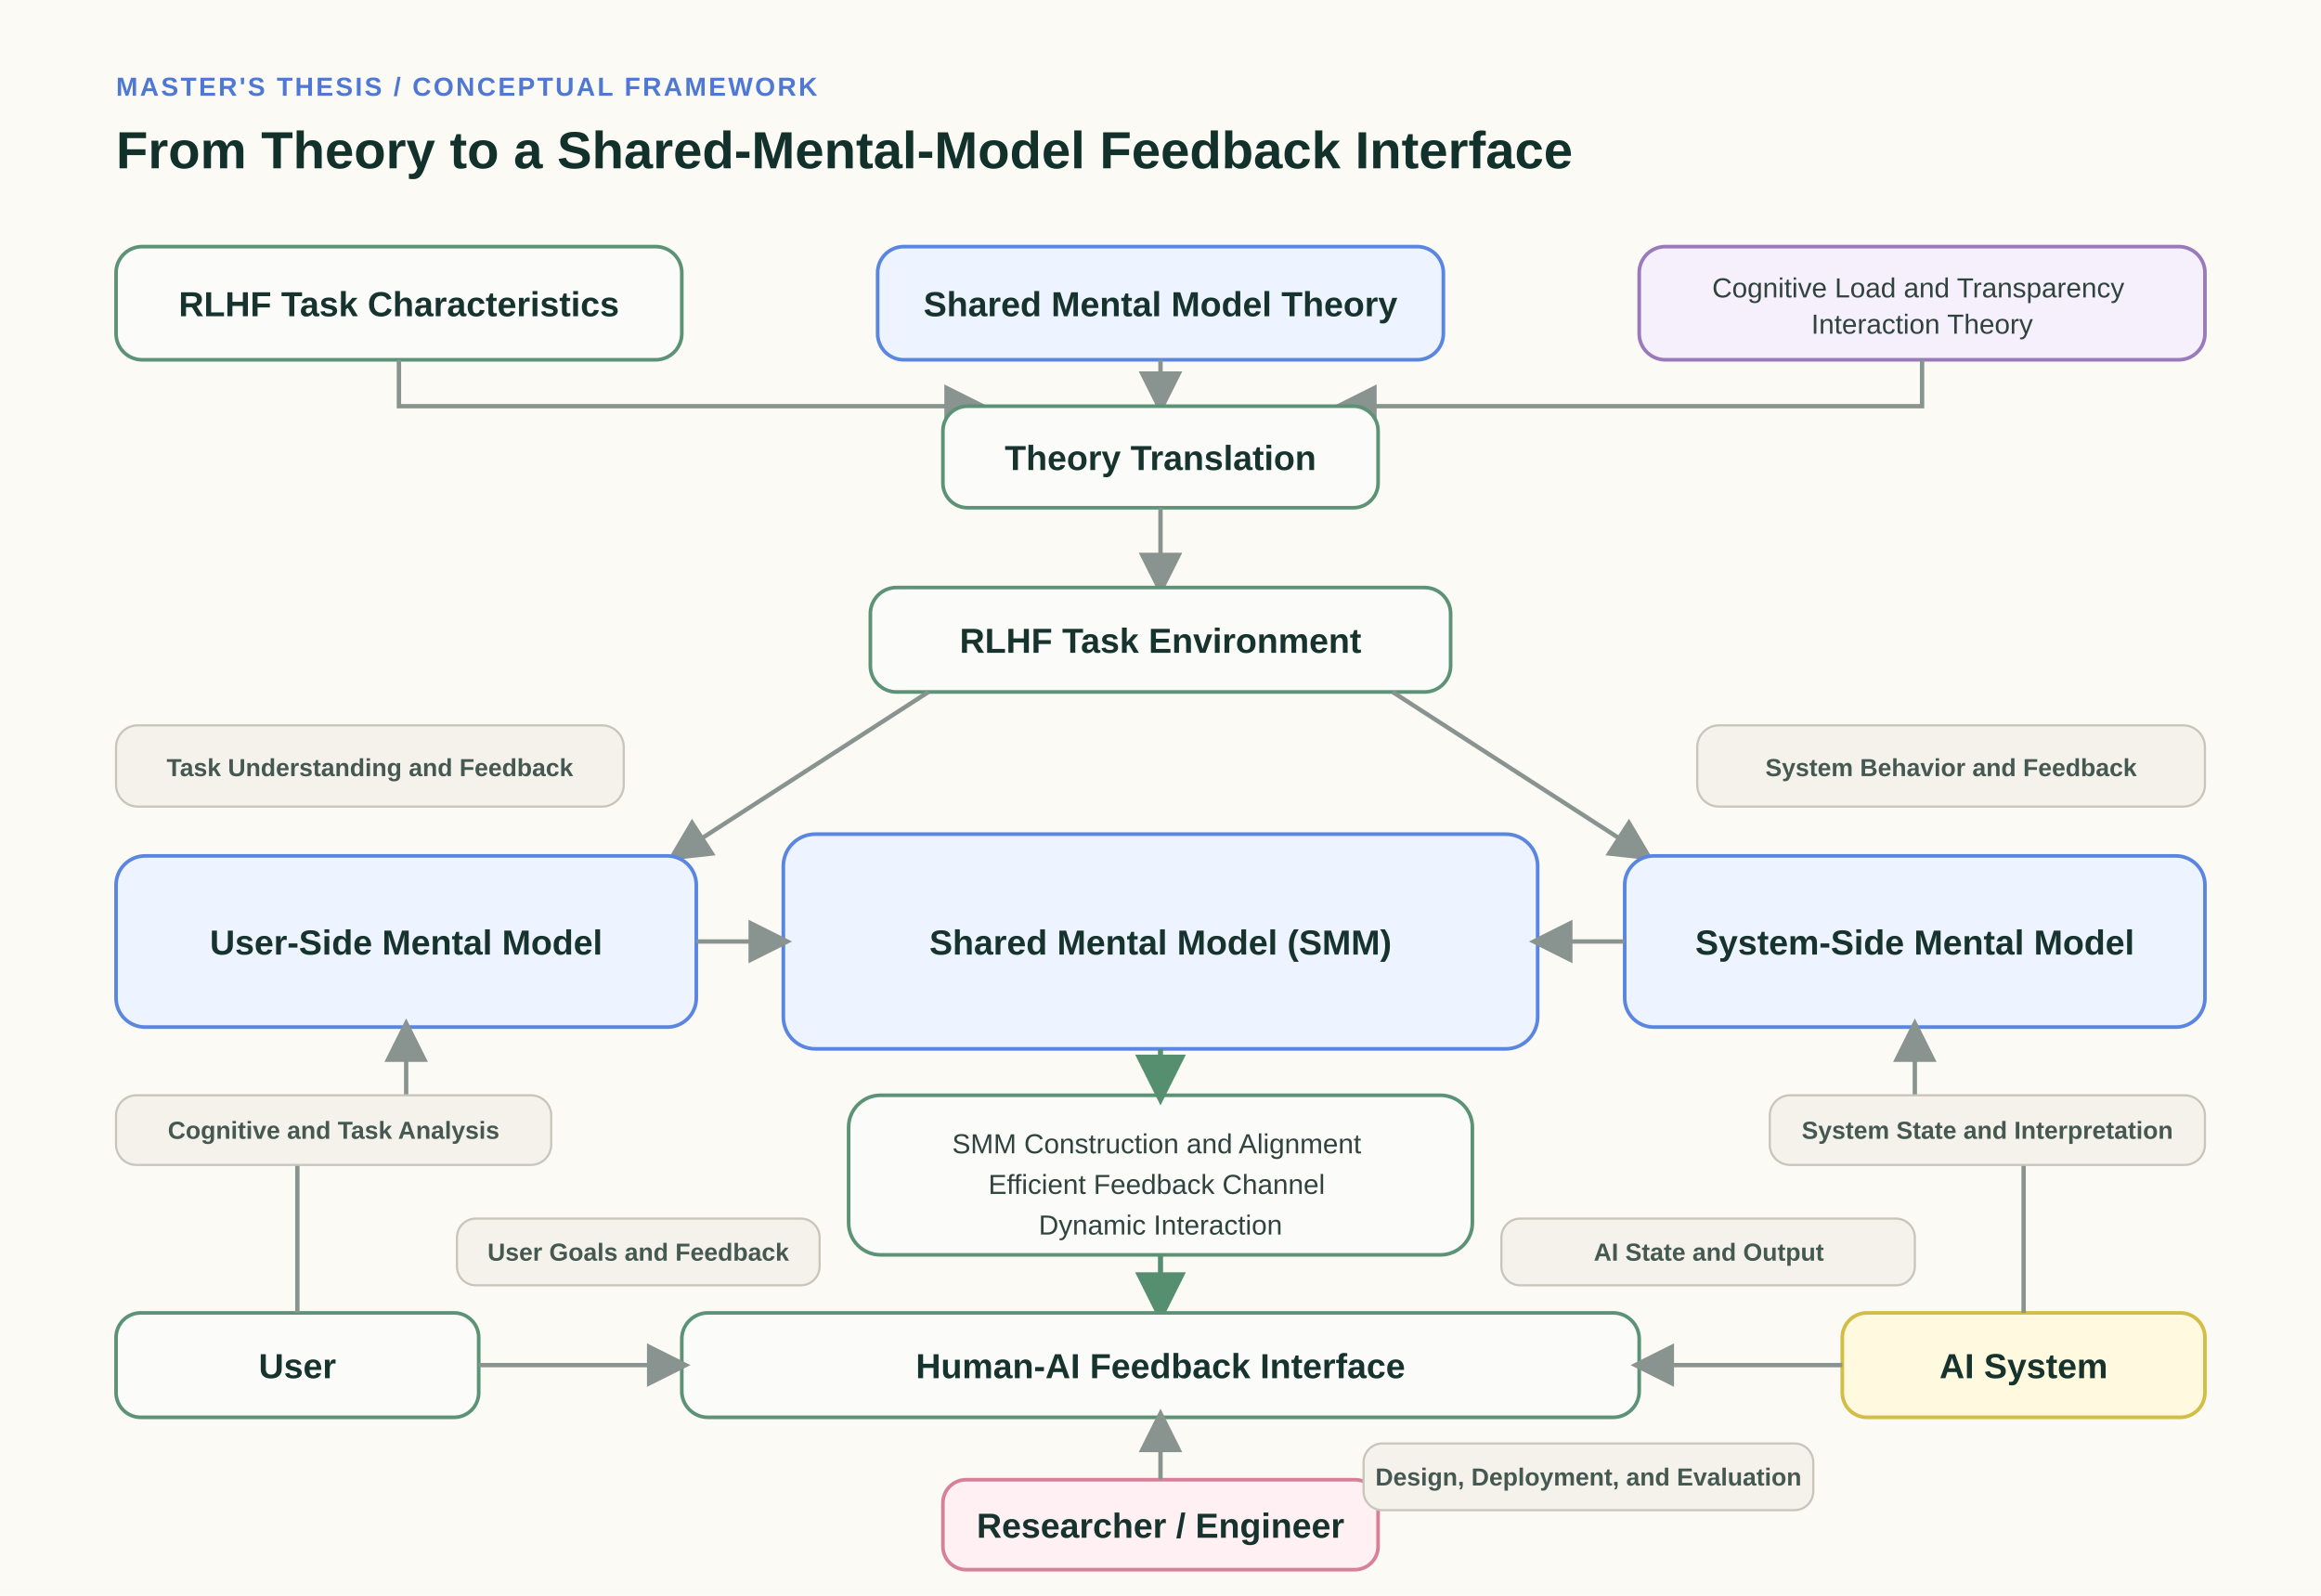
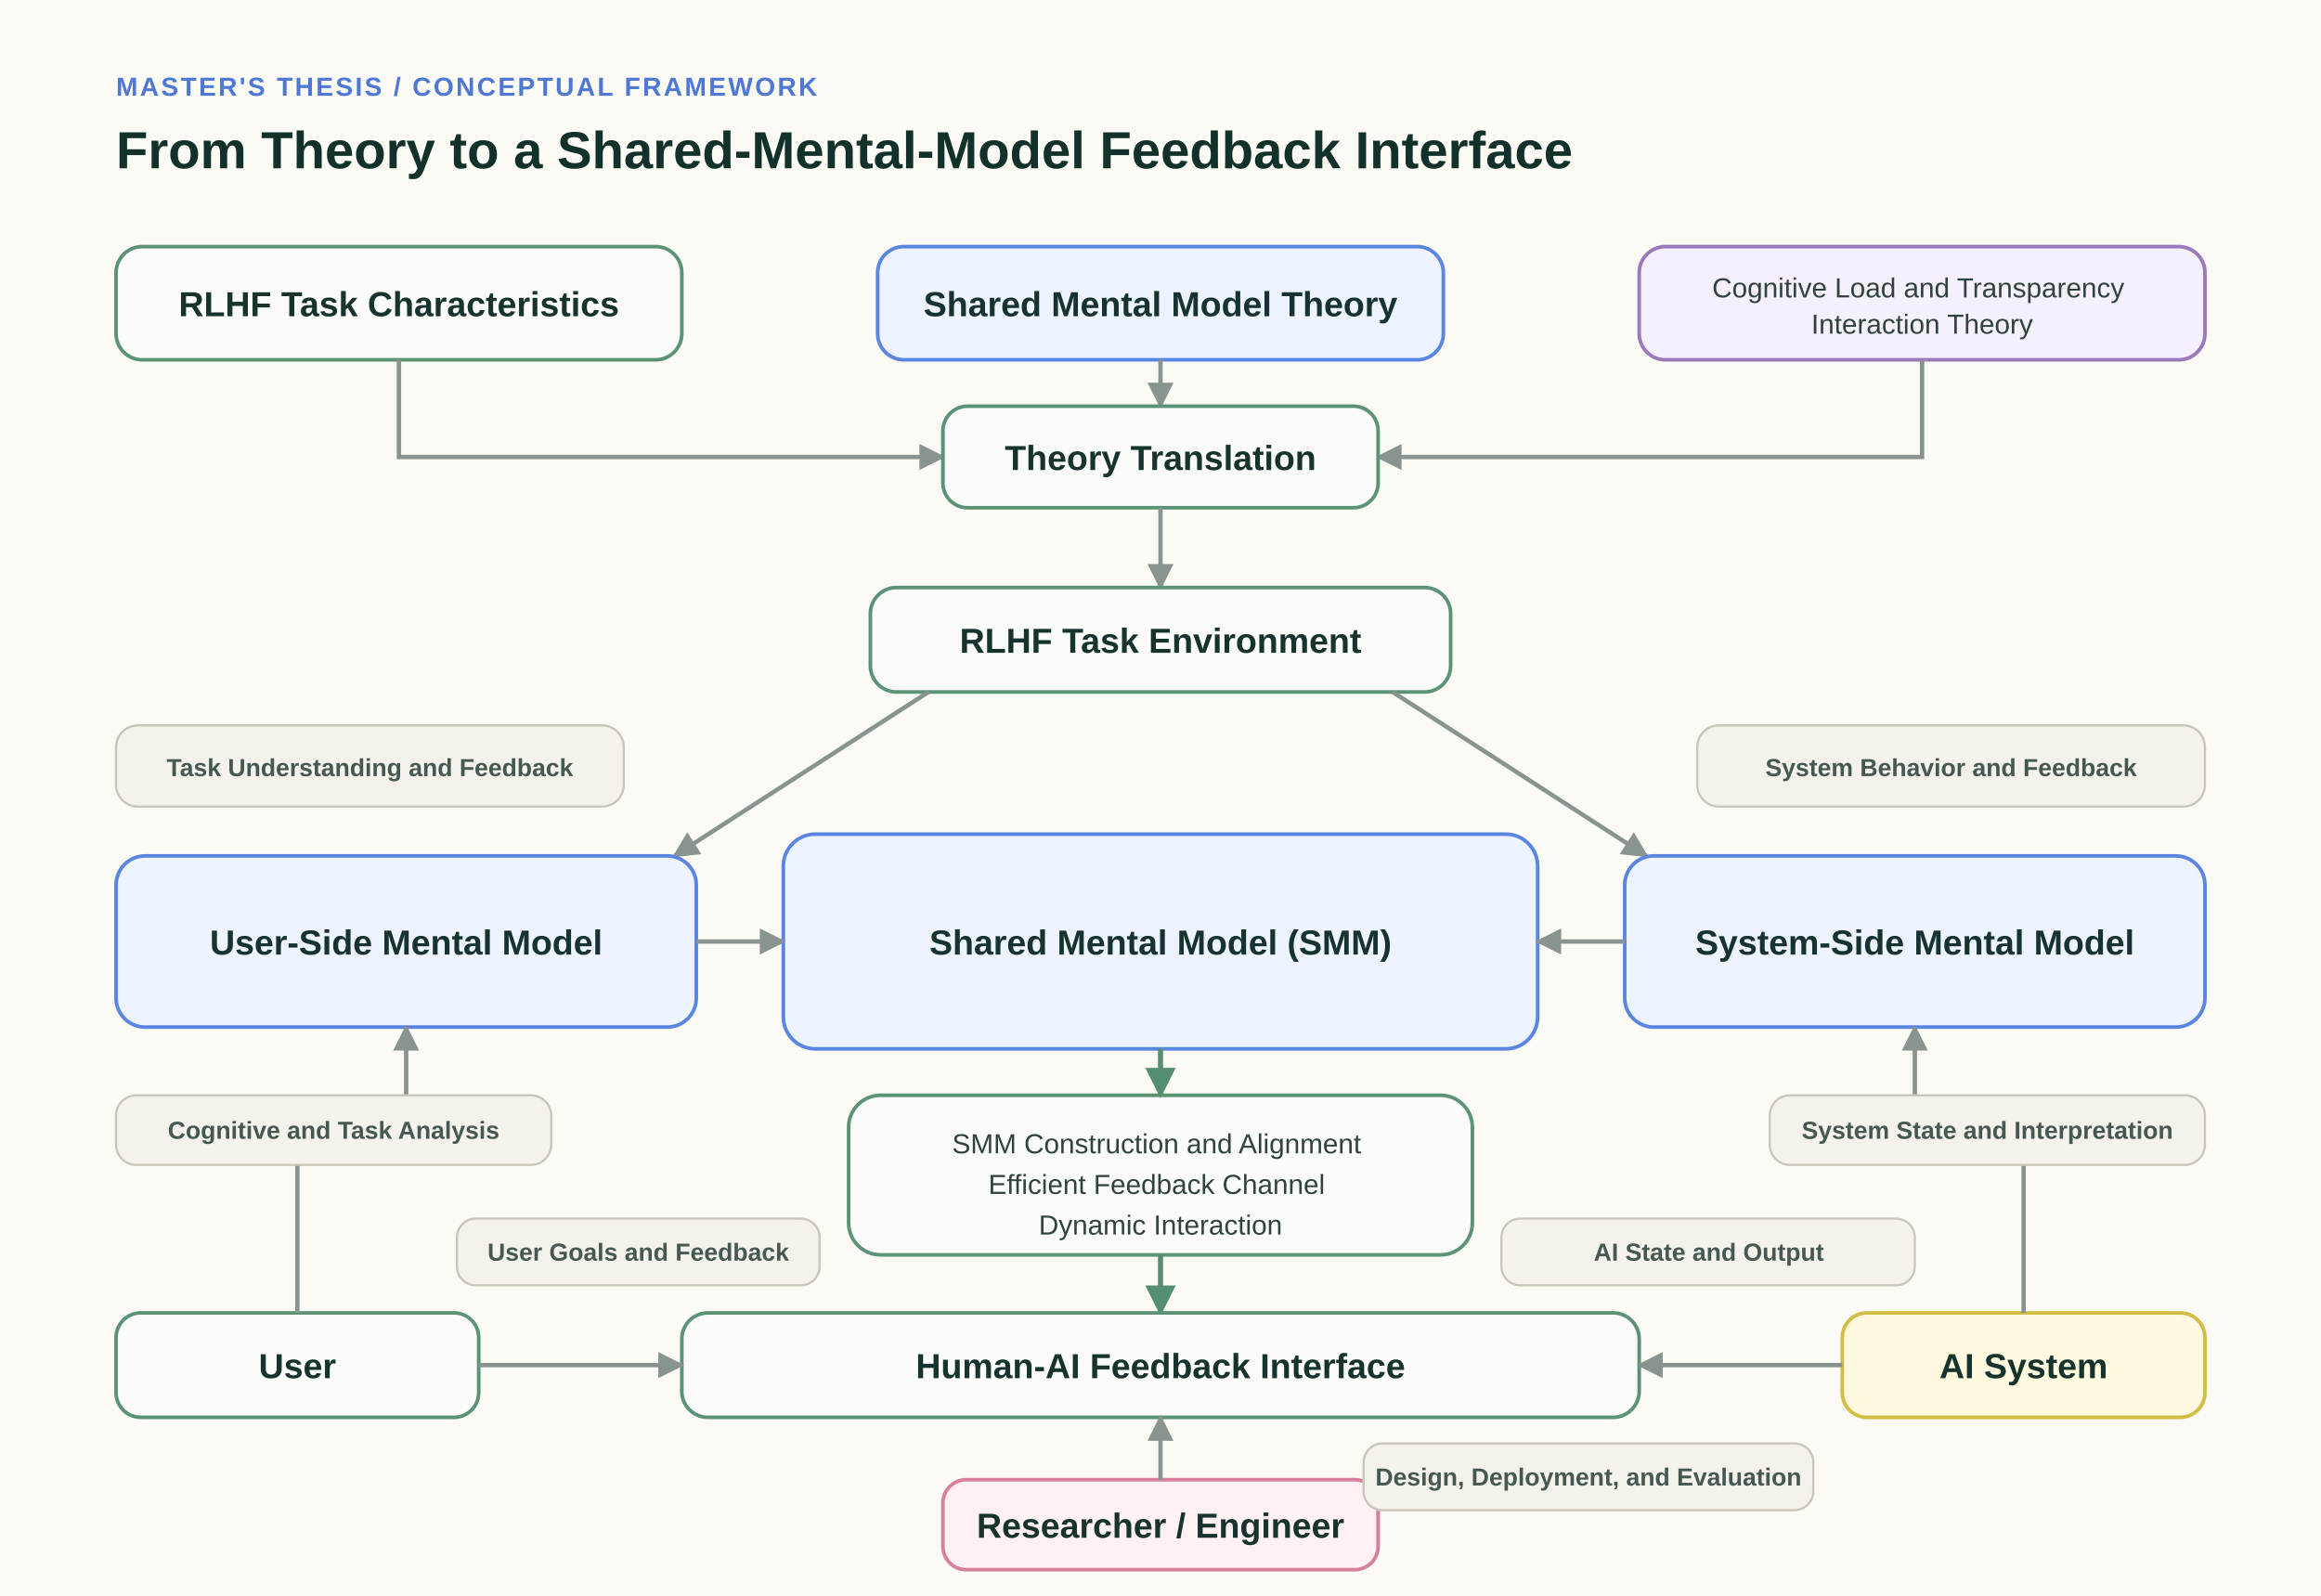
<svg xmlns="http://www.w3.org/2000/svg" viewBox="0 0 1600 1100" role="img" aria-labelledby="title desc">
  <defs>
-     <marker id="arrow" markerWidth="10" markerHeight="10" refX="8" refY="5" orient="auto" markerUnits="strokeWidth">
-       <path d="M0 0 10 5 0 10Z" fill="#89938f" />
+     <marker id="arrow" markerWidth="6" markerHeight="6" refX="5.4" refY="3" orient="auto" markerUnits="strokeWidth">
+       <path d="M0 0 6 3 0 6Z" fill="#89938f" />
    </marker>
-     <marker id="arrow-green" markerWidth="10" markerHeight="10" refX="8" refY="5" orient="auto" markerUnits="strokeWidth">
-       <path d="M0 0 10 5 0 10Z" fill="#568f70" />
+     <marker id="arrow-green" markerWidth="6" markerHeight="6" refX="5.4" refY="3" orient="auto" markerUnits="strokeWidth">
+       <path d="M0 0 6 3 0 6Z" fill="#568f70" />
    </marker>
    <style>
      .title{font:700 36px 'Segoe UI',Arial,sans-serif;fill:#11312a}
      .kicker{font:700 18px 'Segoe UI',Arial,sans-serif;fill:#4f78d5;letter-spacing:1.5px}
      .node{font:600 24px 'Segoe UI',Arial,sans-serif;fill:#17332d;text-anchor:middle}
      .small{font:500 19px 'Segoe UI',Arial,sans-serif;fill:#30433e;text-anchor:middle}
      .tag{font:600 17px 'Segoe UI',Arial,sans-serif;fill:#465852;text-anchor:middle}
      .box{fill:#fbfcfa;stroke:#5c9275;stroke-width:2.5}
      .blue{fill:#edf3ff;stroke:#5a86e1;stroke-width:2.5}
      .purple{fill:#f5f0fb;stroke:#9a7abb;stroke-width:2.5}
      .yellow{fill:#fff9df;stroke:#d2bd45;stroke-width:2.5}
      .pink{fill:#fff0f3;stroke:#d68199;stroke-width:2.5}
      .tagbox{fill:#f4f2eb;stroke:#c9c5ba;stroke-width:1.5}
      .line{fill:none;stroke:#89938f;stroke-width:3;marker-end:url(#arrow)}
      .green{fill:none;stroke:#568f70;stroke-width:3.5;marker-end:url(#arrow-green)}
    </style>
  </defs>
  <rect width="1600" height="1100" fill="#fbfaf5" />
  <text class="kicker" x="80" y="66">MASTER'S THESIS / CONCEPTUAL FRAMEWORK</text>
  <text class="title" x="80" y="116">From Theory to a Shared-Mental-Model Feedback Interface</text>
  <rect class="box" x="80" y="170" width="390" height="78" rx="18" />
  <text class="node" x="275" y="218">RLHF Task Characteristics</text>
  <rect class="blue" x="605" y="170" width="390" height="78" rx="18" />
  <text class="node" x="800" y="218">Shared Mental Model Theory</text>
  <rect class="purple" x="1130" y="170" width="390" height="78" rx="18" />
  <text class="small" x="1325" y="205">
    <tspan x="1325">Cognitive Load and Transparency</tspan>
    <tspan x="1325" dy="25">Interaction Theory</tspan>
  </text>
-   <path class="line" d="M275 248 V280 H675" />
+   <path class="line" d="M275 248 V315 H650" />
  <path class="line" d="M800 248 V280" />
-   <path class="line" d="M1325 248 V280 H925" />
+   <path class="line" d="M1325 248 V315 H950" />
  <rect class="box" x="650" y="280" width="300" height="70" rx="17" />
  <text class="node" x="800" y="324">Theory Translation</text>
  <path class="line" d="M800 350 V405" />
  <rect class="box" x="600" y="405" width="400" height="72" rx="18" />
  <text class="node" x="800" y="450">RLHF Task Environment</text>
  <rect class="tagbox" x="80" y="500" width="350" height="56" rx="15" />
  <text class="tag" x="255" y="535">Task Understanding and Feedback</text>
  <rect class="tagbox" x="1170" y="500" width="350" height="56" rx="15" />
  <text class="tag" x="1345" y="535">System Behavior and Feedback</text>
  <path class="line" d="M640 477 L465 590" />
  <path class="line" d="M960 477 L1135 590" />
  <rect class="blue" x="80" y="590" width="400" height="118" rx="20" />
  <text class="node" x="280" y="658">User-Side Mental Model</text>
  <rect class="blue" x="540" y="575" width="520" height="148" rx="22" />
  <text class="node" x="800" y="658">Shared Mental Model (SMM)</text>
  <rect class="blue" x="1120" y="590" width="400" height="118" rx="20" />
  <text class="node" x="1320" y="658">System-Side Mental Model</text>
  <path class="line" d="M480 649 H540" />
  <path class="line" d="M1120 649 H1060" />
  <rect class="box" x="585" y="755" width="430" height="110" rx="22" />
  <text class="small" x="800" y="795">
    <tspan x="800">SMM Construction and Alignment</tspan>
    <tspan x="800" dy="28">Efficient Feedback Channel</tspan>
    <tspan x="800" dy="28">Dynamic Interaction</tspan>
  </text>
  <path class="green" d="M800 723 V755" />
  <path class="green" d="M800 865 V905" />
  <rect class="box" x="470" y="905" width="660" height="72" rx="18" />
  <text class="node" x="800" y="950">Human-AI Feedback Interface</text>
  <rect class="box" x="80" y="905" width="250" height="72" rx="17" />
  <text class="node" x="205" y="950">User</text>
  <rect class="yellow" x="1270" y="905" width="250" height="72" rx="17" />
  <text class="node" x="1395" y="950">AI System</text>
  <path class="line" d="M330 941 H470" />
  <path class="line" d="M1270 941 H1130" />
  <rect class="tagbox" x="315" y="840" width="250" height="46" rx="13" />
  <text class="tag" x="440" y="869">User Goals and Feedback</text>
  <rect class="tagbox" x="1035" y="840" width="285" height="46" rx="13" />
  <text class="tag" x="1178" y="869">AI State and Output</text>
  <path class="line" d="M205 905 V800 H280 V708" />
  <rect class="tagbox" x="80" y="755" width="300" height="48" rx="14" />
  <text class="tag" x="230" y="785">Cognitive and Task Analysis</text>
  <path class="line" d="M1395 905 V800 H1320 V708" />
  <rect class="tagbox" x="1220" y="755" width="300" height="48" rx="14" />
  <text class="tag" x="1370" y="785">System State and Interpretation</text>
  <rect class="pink" x="650" y="1020" width="300" height="62" rx="16" />
  <text class="node" x="800" y="1060">Researcher / Engineer</text>
  <path class="line" d="M800 1020 V977" />
  <rect class="tagbox" x="940" y="995" width="310" height="46" rx="13" />
  <text class="tag" x="1095" y="1024">Design, Deployment, and Evaluation</text>
</svg>
